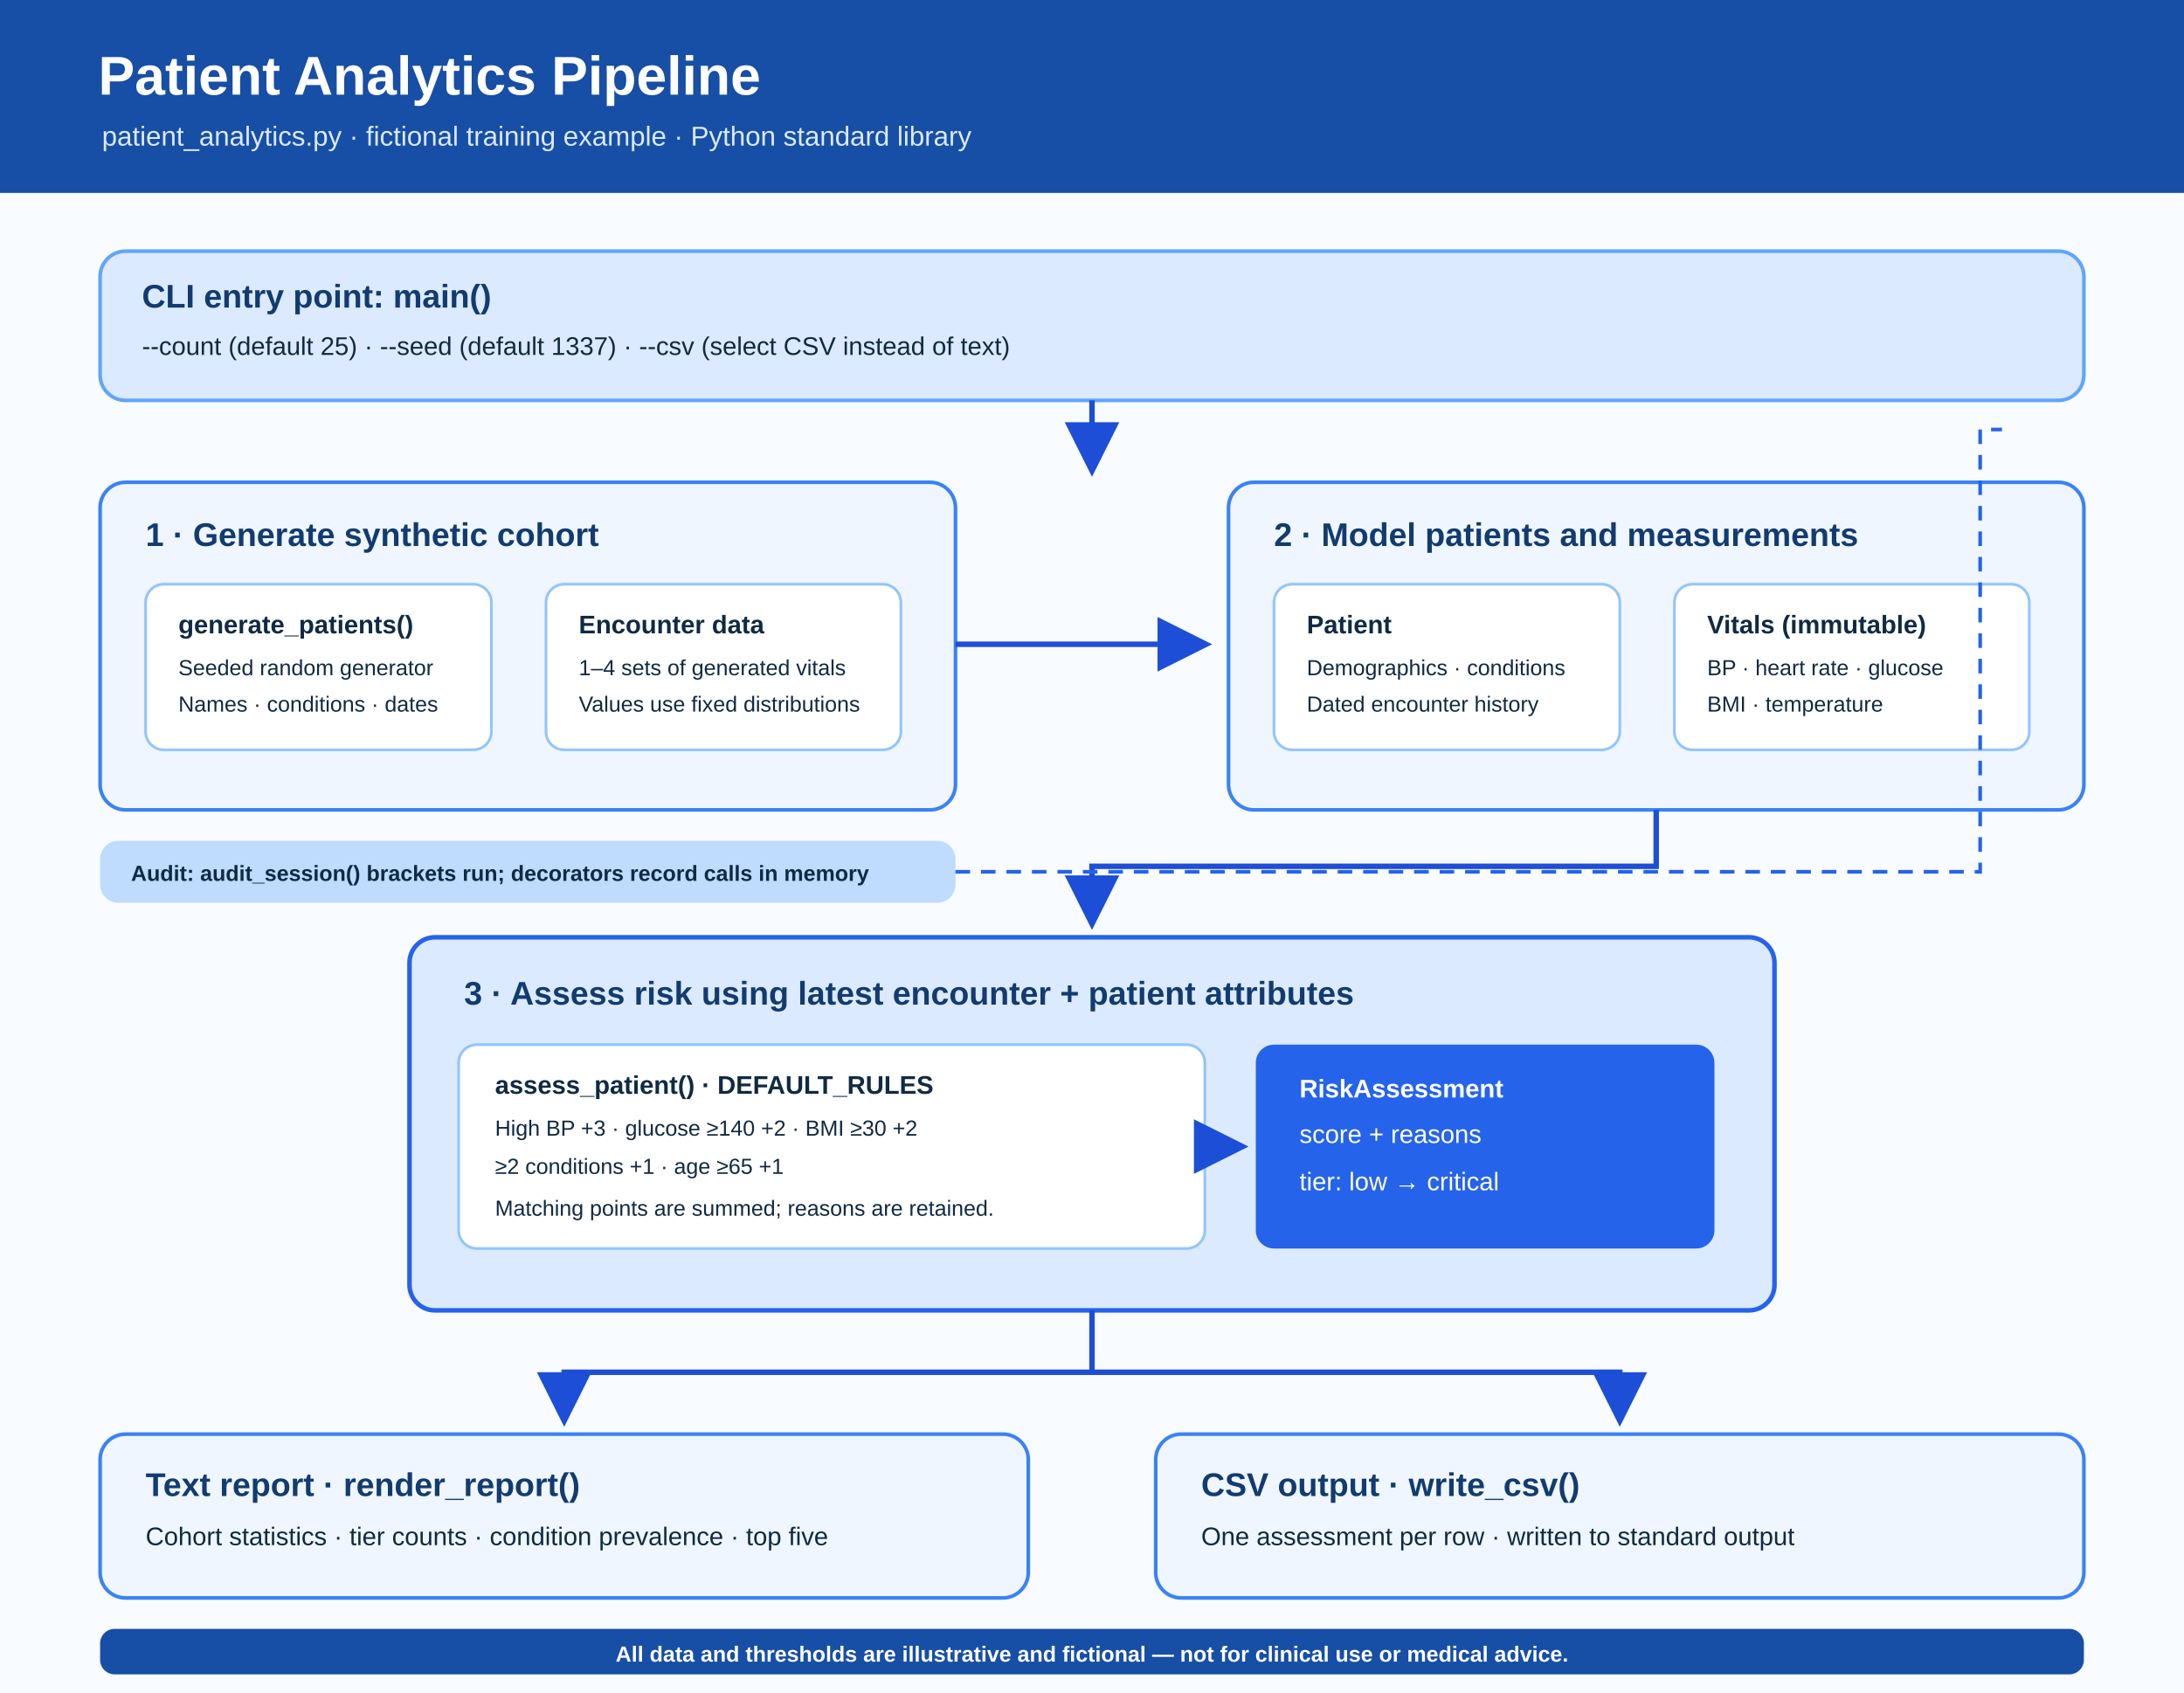
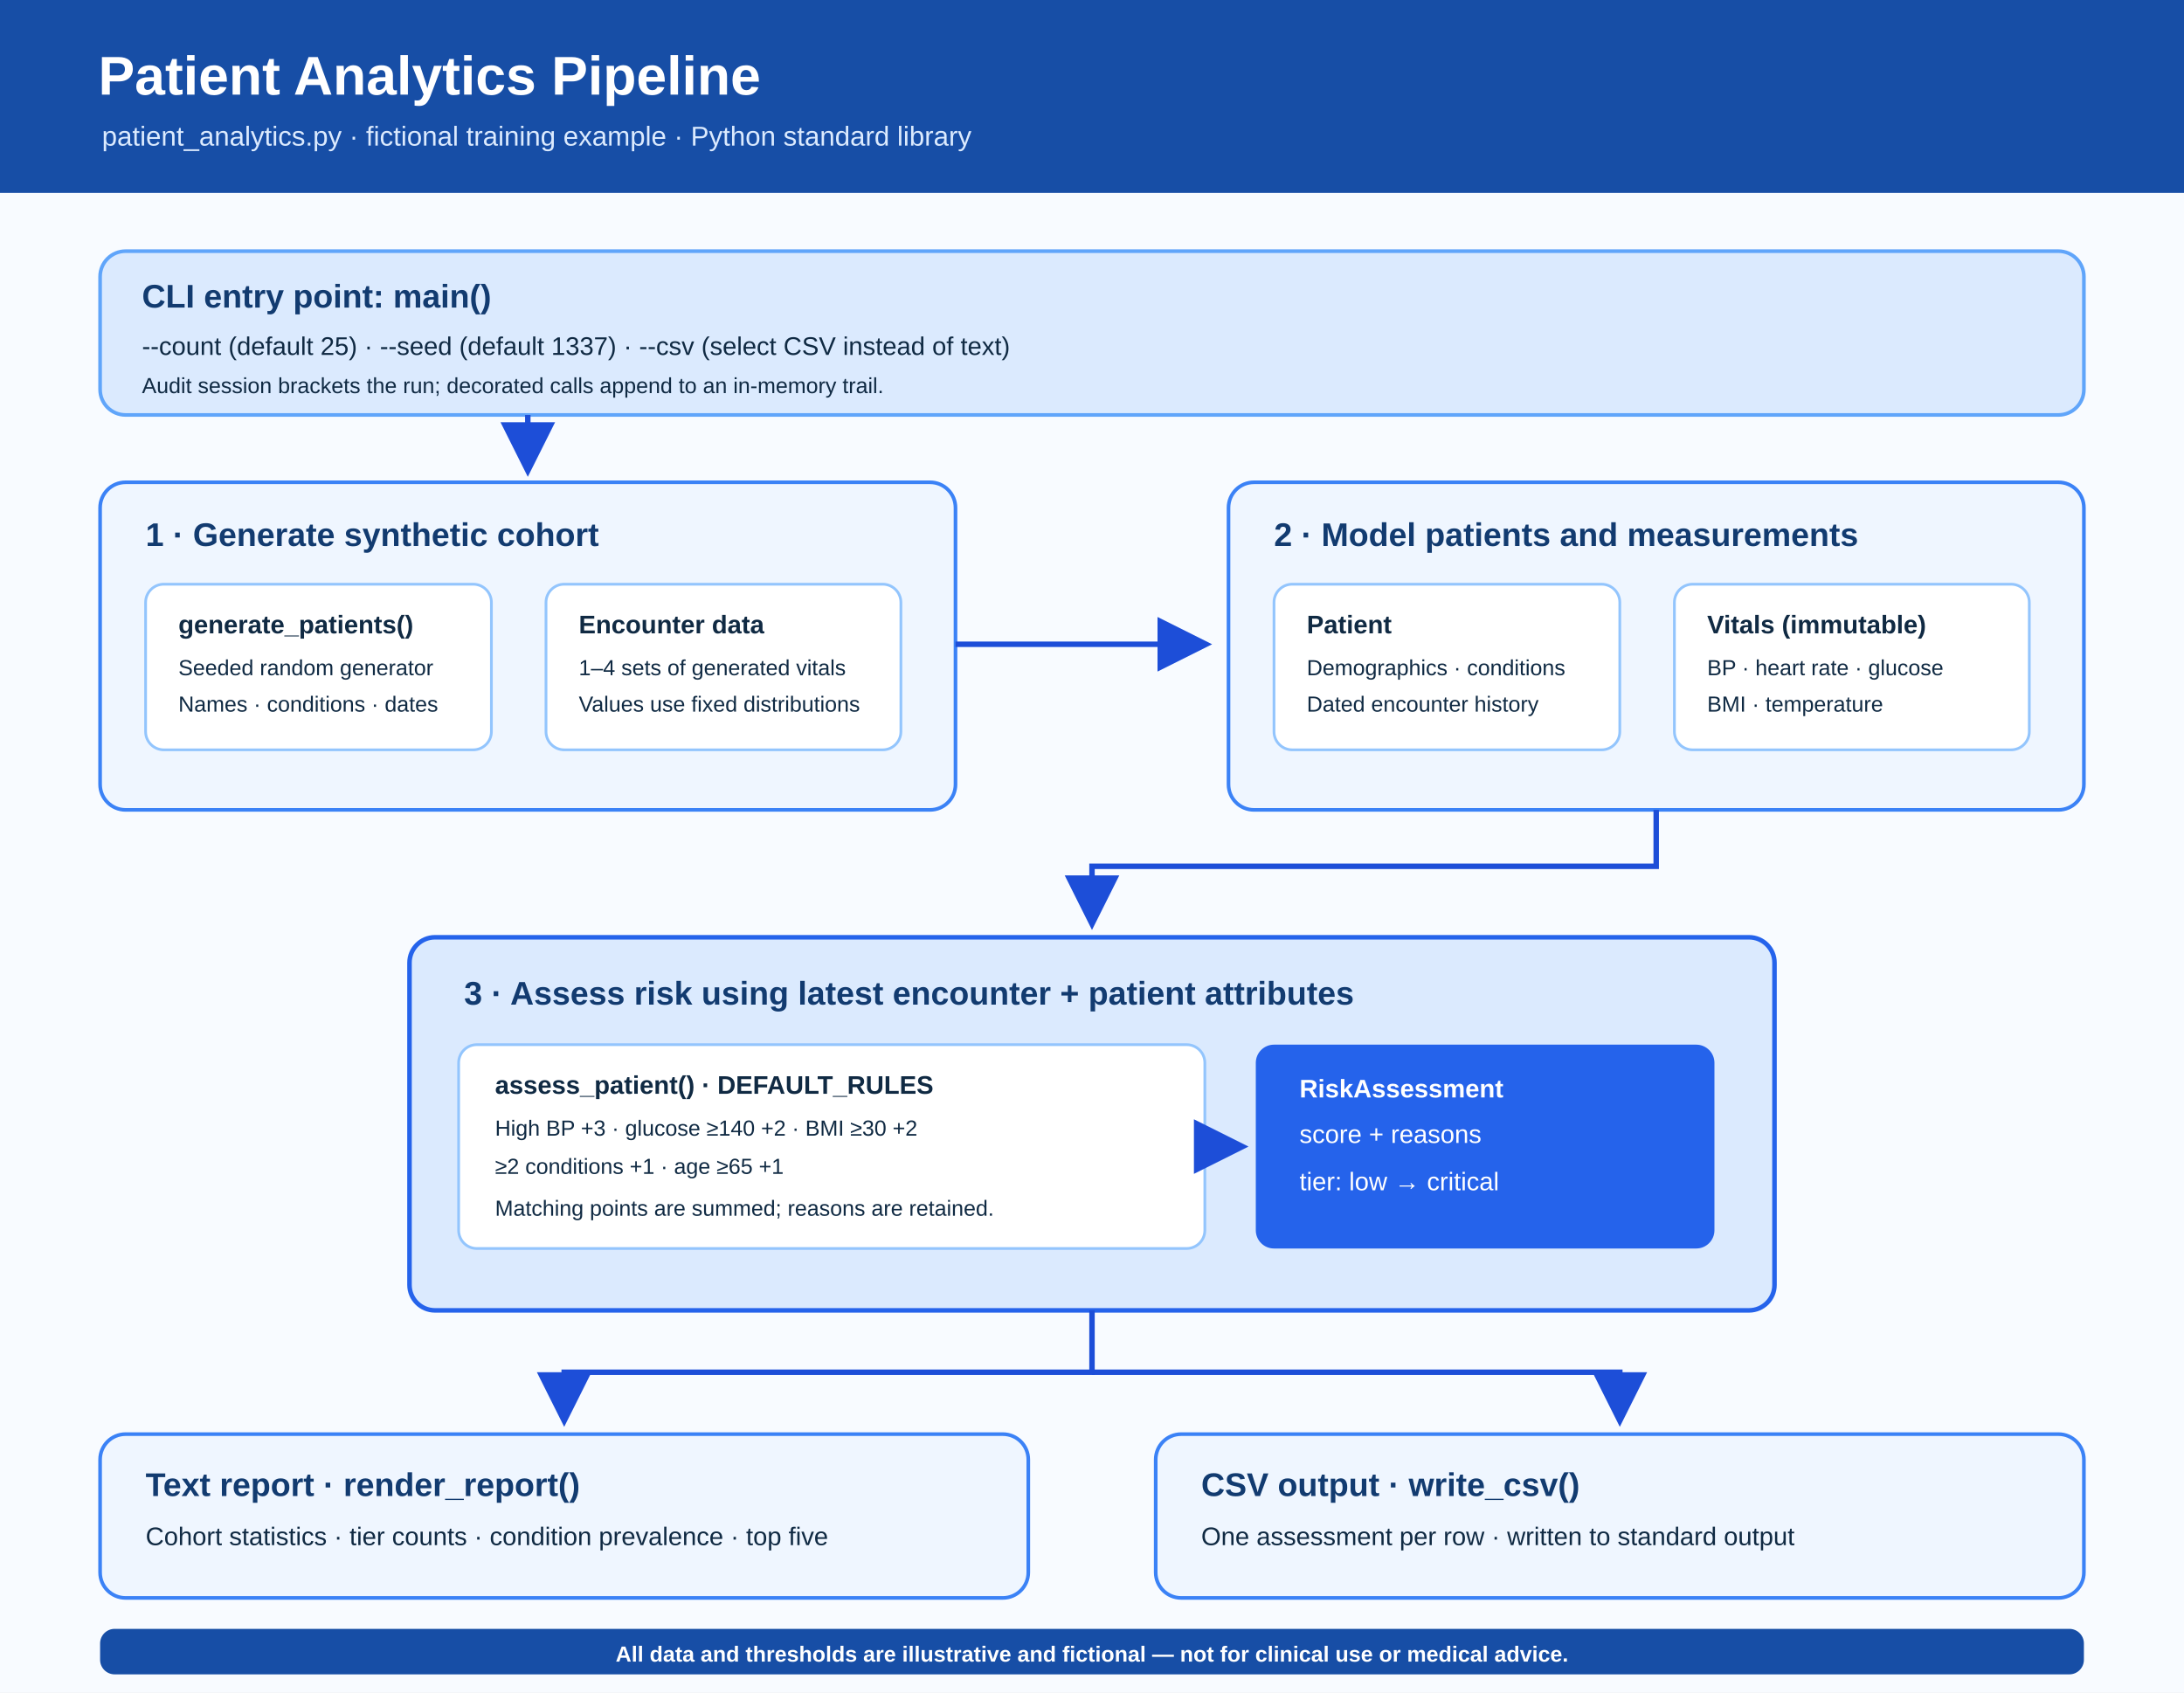
<svg xmlns="http://www.w3.org/2000/svg" width="1200" height="930" viewBox="0 0 1200 930" role="img" aria-labelledby="title description">
  <defs>
    <marker id="arrow" markerWidth="10" markerHeight="10" refX="8" refY="5" orient="auto">
      <path d="M0 0L10 5L0 10Z" fill="#1d4ed8" />
    </marker>
    <style>
      text { font-family: Arial, Helvetica, sans-serif; fill: #102a43; }
-       .title { font-size:  thirty; font-size: 30px; font-weight: 700; fill: #ffffff; }
+       .title { font-size: 30px; font-weight: 700; fill: #ffffff; }
      .subtitle { font-size: 15px; fill: #dbeafe; }
      .heading { font-size: 18px; font-weight: 700; fill: #123b70; }
      .body { font-size: 14px; }
      .small { font-size: 12px; }
      .white { fill: #ffffff; }
      .card { fill: #eff6ff; stroke: #3b82f6; stroke-width: 2; }
      .subcard { fill: #ffffff; stroke: #93c5fd; stroke-width: 1.5; }
      .arrow { fill: none; stroke: #1d4ed8; stroke-width: 3; marker-end: url(#arrow); }
      .dashed { fill: none; stroke: #2563eb; stroke-width: 2; stroke-dasharray: 8 6; }
    </style>
  </defs>
  <rect width="1200" height="930" fill="#f8fbff" />
  <rect width="1200" height="106" fill="#174ea6" />
  <text x="54" y="52" class="title">Patient Analytics Pipeline</text>
  <text x="56" y="80" class="subtitle">patient_analytics.py · fictional training example · Python standard library</text>
-   <rect x="55" y="138" width="1090" height="82" rx="14" fill="#dbeafe" stroke="#60a5fa" stroke-width="2" />
+   <rect x="55" y="138" width="1090" height="90" rx="14" fill="#dbeafe" stroke="#60a5fa" stroke-width="2" />
  <text x="78" y="169" class="heading">CLI entry point: main()</text>
  <text x="78" y="195" class="body">--count (default 25) · --seed (default 1337) · --csv (select CSV instead of text)</text>
-   <path d="M600 220V256" class="arrow" />
+   <text x="78" y="216" class="small">Audit session brackets the run; decorated calls append to an in-memory trail.</text>
+   <path d="M290 228V256" class="arrow" />
  <rect x="55" y="265" width="470" height="180" rx="14" class="card" />
  <text x="80" y="300" class="heading">1 · Generate synthetic cohort</text>
  <rect x="80" y="321" width="190" height="91" rx="10" class="subcard" />
  <text x="98" y="348" class="body" font-weight="700">generate_patients()</text>
  <text x="98" y="371" class="small">Seeded random generator</text>
  <text x="98" y="391" class="small">Names · conditions · dates</text>
  <rect x="300" y="321" width="195" height="91" rx="10" class="subcard" />
  <text x="318" y="348" class="body" font-weight="700">Encounter data</text>
  <text x="318" y="371" class="small">1–4 sets of generated vitals</text>
  <text x="318" y="391" class="small">Values use fixed distributions</text>
  <rect x="675" y="265" width="470" height="180" rx="14" class="card" />
  <text x="700" y="300" class="heading">2 · Model patients and measurements</text>
  <rect x="700" y="321" width="190" height="91" rx="10" class="subcard" />
  <text x="718" y="348" class="body" font-weight="700">Patient</text>
  <text x="718" y="371" class="small">Demographics · conditions</text>
  <text x="718" y="391" class="small">Dated encounter history</text>
  <rect x="920" y="321" width="195" height="91" rx="10" class="subcard" />
  <text x="938" y="348" class="body" font-weight="700">Vitals (immutable)</text>
  <text x="938" y="371" class="small">BP · heart rate · glucose</text>
  <text x="938" y="391" class="small">BMI · temperature</text>
  <path d="M525 354H660" class="arrow" />
  <path d="M910 445V476H600V505" class="arrow" />
  <rect x="225" y="515" width="750" height="205" rx="14" fill="#dbeafe" stroke="#2563eb" stroke-width="2.5" />
  <text x="255" y="552" class="heading">3 · Assess risk using latest encounter + patient attributes</text>
  <rect x="252" y="574" width="410" height="112" rx="10" class="subcard" />
  <text x="272" y="601" class="body" font-weight="700">assess_patient() · DEFAULT_RULES</text>
  <text x="272" y="624" class="small">High BP +3 · glucose ≥140 +2 · BMI ≥30 +2</text>
  <text x="272" y="645" class="small">≥2 conditions +1 · age ≥65 +1</text>
  <text x="272" y="668" class="small">Matching points are summed; reasons are retained.</text>
  <rect x="690" y="574" width="252" height="112" rx="10" fill="#2563eb" />
  <text x="714" y="603" class="body white" font-weight="700">RiskAssessment</text>
  <text x="714" y="628" class="body white">score + reasons</text>
  <text x="714" y="654" class="body white">tier: low → critical</text>
  <path d="M662 630H680" class="arrow" />
  <path d="M600 720V754H310V778" class="arrow" />
  <path d="M600 754H890V778" class="arrow" />
  <rect x="55" y="788" width="510" height="90" rx="14" class="card" />
  <text x="80" y="822" class="heading">Text report · render_report()</text>
  <text x="80" y="849" class="body">Cohort statistics · tier counts · condition prevalence · top five</text>
  <rect x="635" y="788" width="510" height="90" rx="14" class="card" />
  <text x="660" y="822" class="heading">CSV output · write_csv()</text>
  <text x="660" y="849" class="body">One assessment per row · written to standard output</text>
-   <rect x="55" y="462" width="470" height="34" rx="10" fill="#bfdbfe" />
-   <text x="72" y="484" class="small" font-weight="700">Audit: audit_session() brackets run; decorators record calls in memory</text>
-   <path d="M525 479H1088V236H1100" class="dashed" />
  <rect x="55" y="895" width="1090" height="25" rx="8" fill="#174ea6" />
  <text x="600" y="913" text-anchor="middle" class="small white" font-weight="700">All data and thresholds are illustrative and fictional — not for clinical use or medical advice.</text>
</svg>
